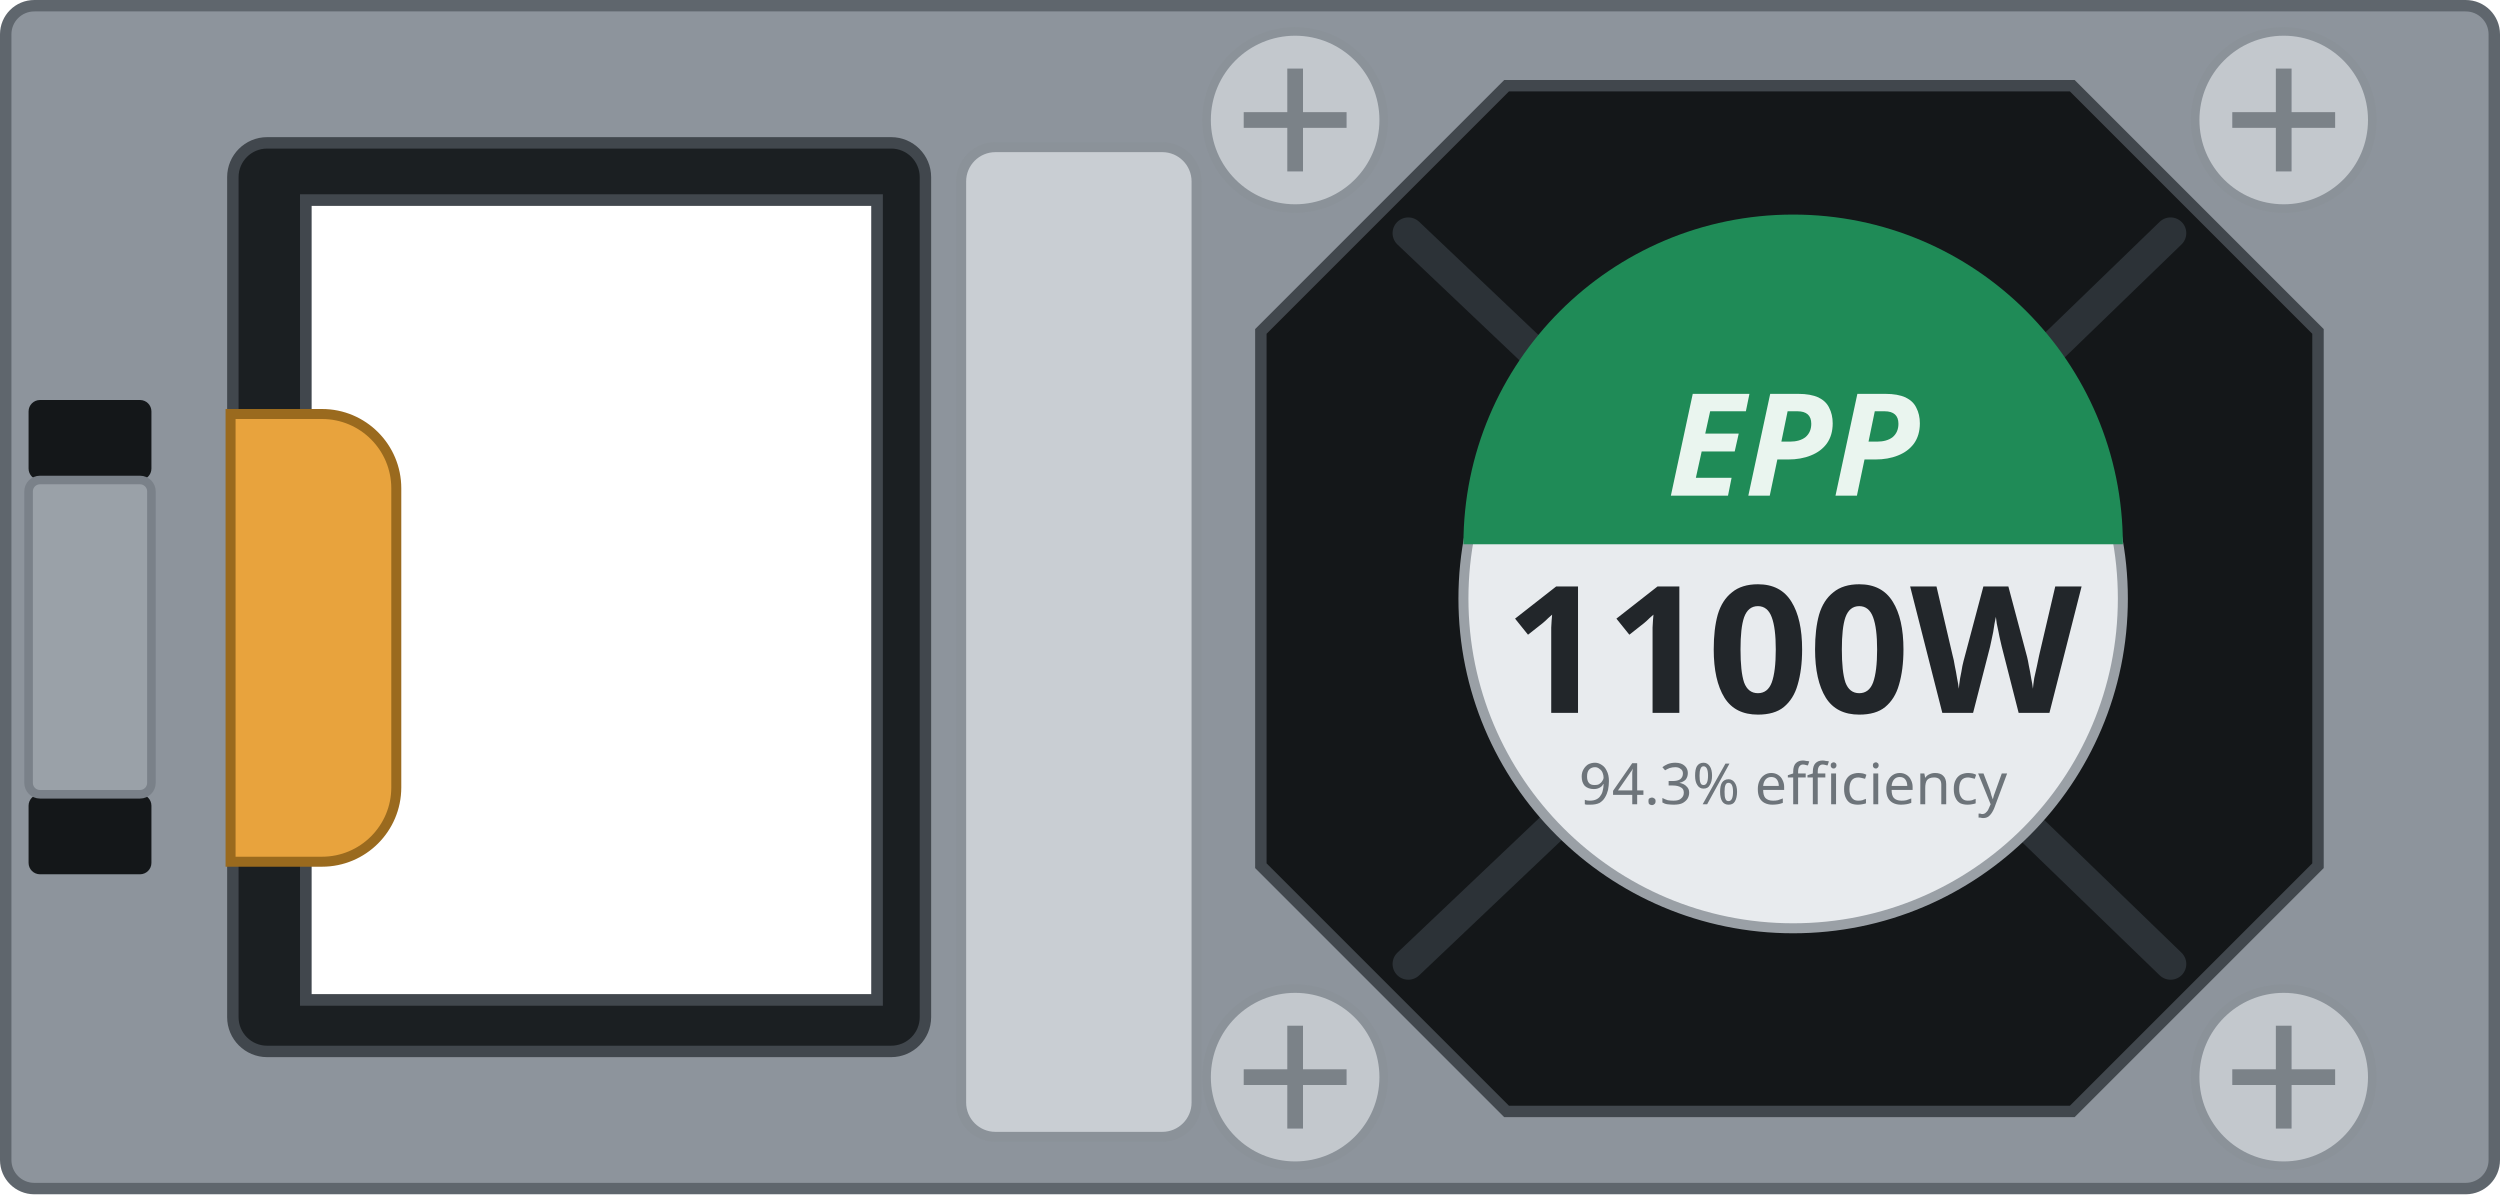
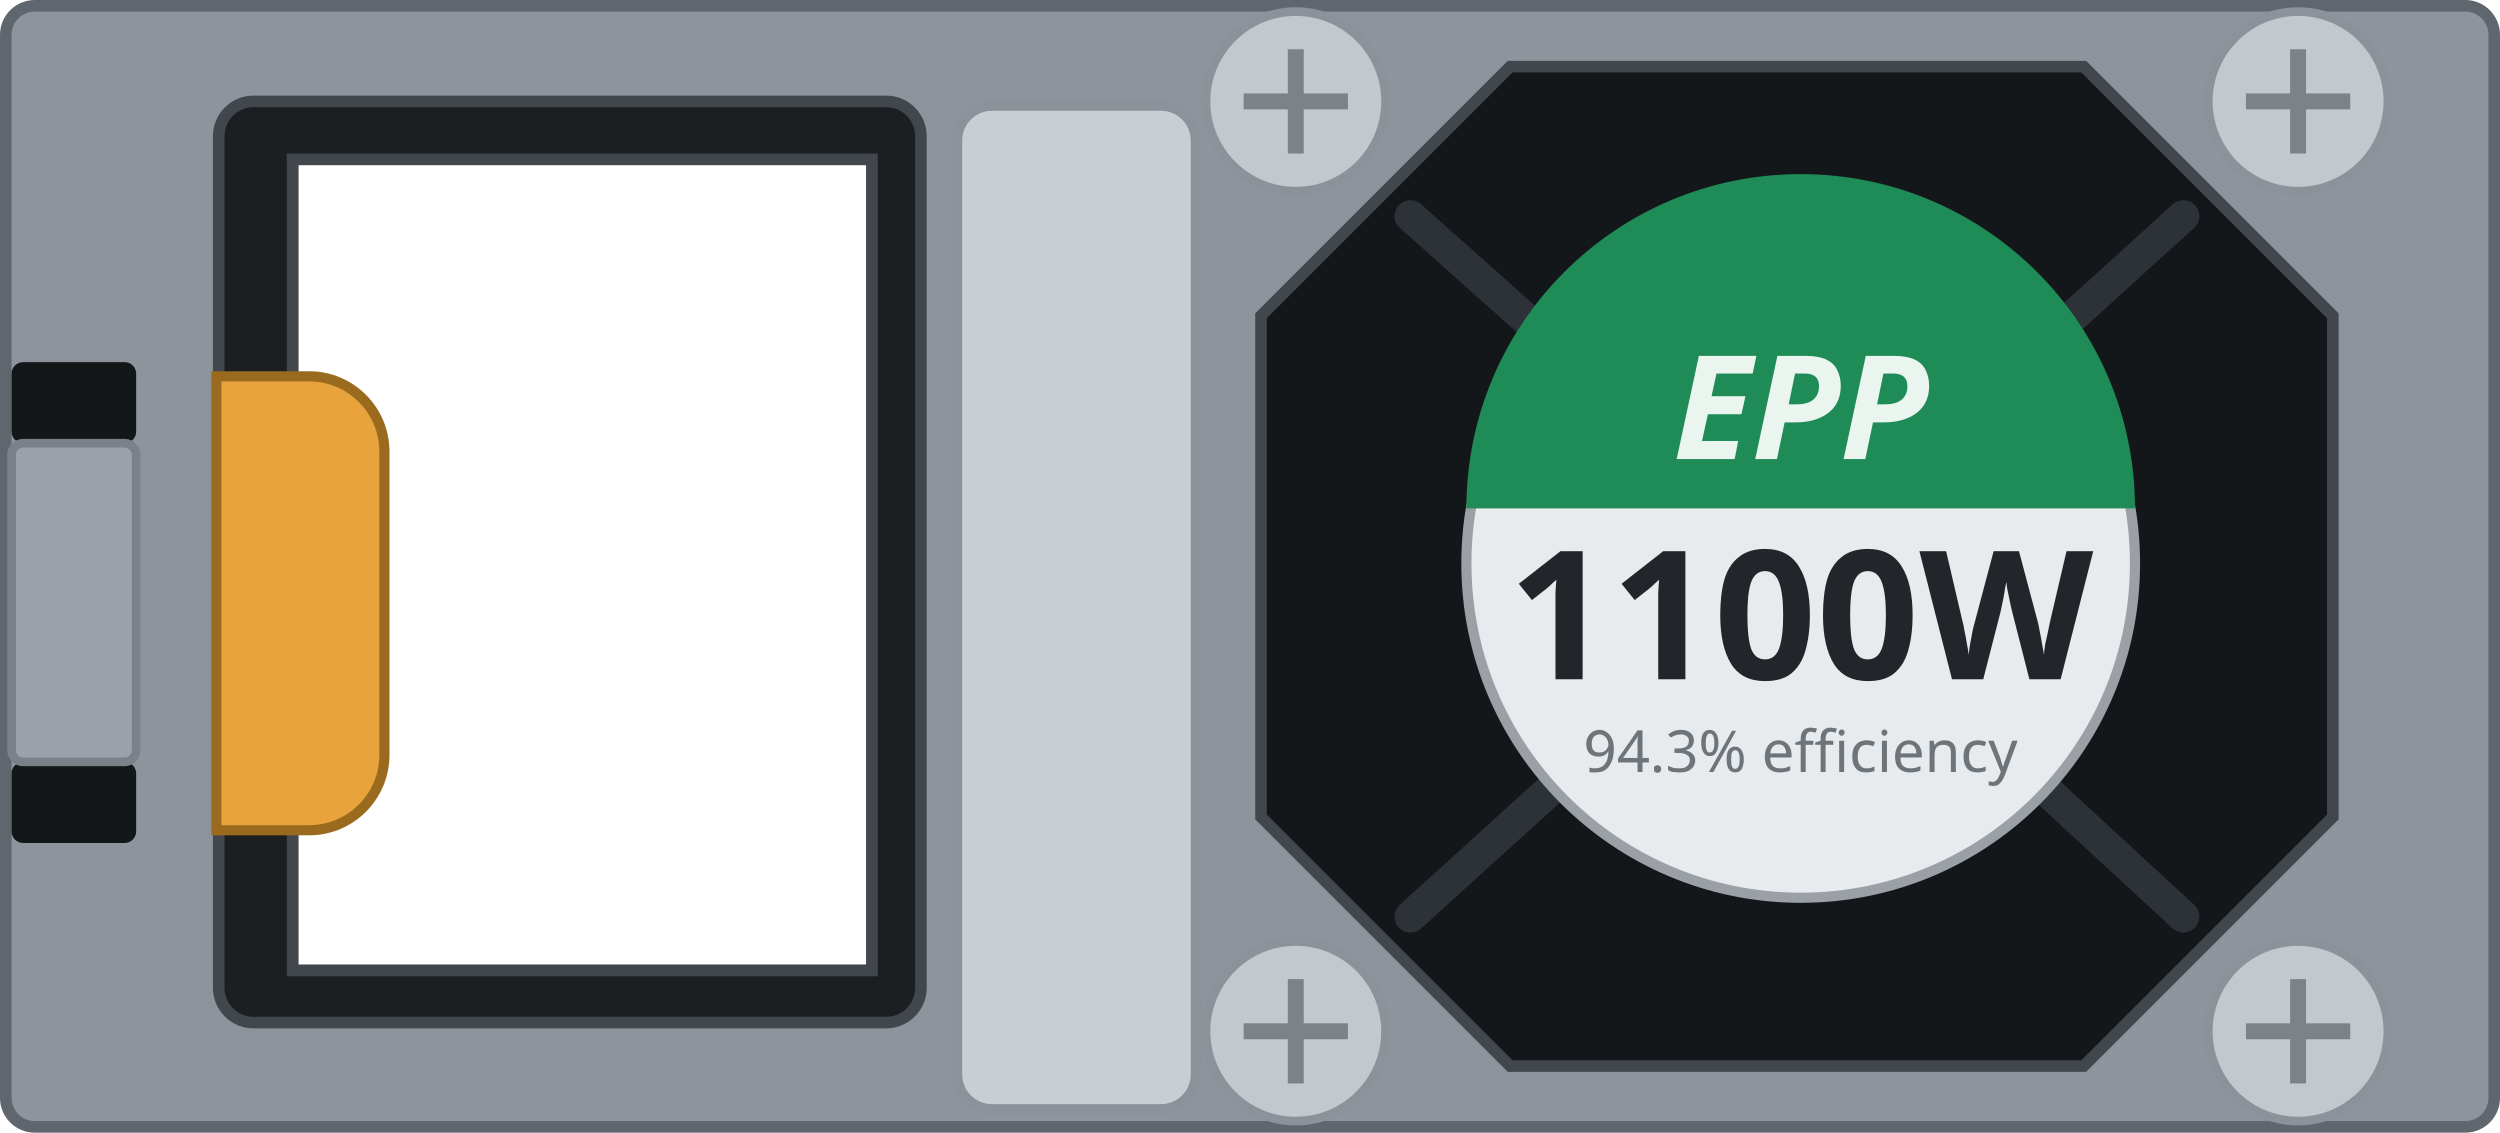
- <svg xmlns="http://www.w3.org/2000/svg" width="87.5mm" height="41.8mm" viewBox="0 0 87.5 41.8">
-   <path id="body" fill-rule="evenodd" d="M0.2 1.2 a1 1 0 0 1 1 -1 h85.10 a1 1 0 0 1 1 1 v39.40 a1 1 0 0 1 -1 1 h-85.10 a1 1 0 0 1 -1 -1 Z M10.70 7.00 h20.00 v28.00 h-20.00 Z" fill="#8d949c" stroke="#5f666d" stroke-width="0.4" />
-   <path id="inlet-bezel" fill-rule="evenodd" d="M8.15 6.20 a1.2 1.2 0 0 1 1.2 -1.2 h21.84 a1.2 1.2 0 0 1 1.2 1.2 v29.40 a1.2 1.2 0 0 1 -1.2 1.2 h-21.84 a1.2 1.2 0 0 1 -1.2 -1.2 Z M10.70 7.00 h20.00 v28.00 h-20.00 Z" fill="#1b1f22" stroke="#41474d" stroke-width="0.4" />
-   <path id="handle" d="M8.07 14.49 h3.20 a2.6 2.6 0 0 1 2.6 2.6 v10.47 a2.6 2.6 0 0 1 -2.6 2.6 h-3.20 Z" fill="var(--led-color, #e8a33d)" stroke="#9a6a1e" stroke-width="0.35" />
-   <rect id="latch-slot-top" x="1.0" y="14.0" width="4.3" height="2.8" rx="0.4" fill="#141719" />
-   <rect id="latch-slot-bottom" x="1.0" y="27.8" width="4.3" height="2.8" rx="0.4" fill="#141719" />
-   <rect id="latch-leg" x="1.0" y="16.80" width="4.3" height="11.00" rx="0.4" fill="#9aa1a8" stroke="#7a8189" stroke-width="0.3" />
-   <rect id="grip" x="33.64" y="5.15" width="8.24" height="34.64" rx="1.2" fill="#c9ced3" stroke="#8b9299" stroke-width="0.35" />
-   <path id="fan" d="M52.73 3.00 H72.53 L81.13 11.60 V30.30 L72.53 38.90 H52.73 L44.13 30.30 V11.60 Z" fill="#141719" stroke="#41474d" stroke-width="0.4" />
+ <svg xmlns="http://www.w3.org/2000/svg" width="86.3mm" height="39.1mm" viewBox="0 0 86.3 39.1">
+   <path id="body" fill-rule="evenodd" d="M0.2 1.2 a1 1 0 0 1 1 -1 h83.90 a1 1 0 0 1 1 1 v36.70 a1 1 0 0 1 -1 1 h-83.90 a1 1 0 0 1 -1 -1 Z M10.10 5.50 h20.00 v28.00 h-20.00 Z" fill="#8d949c" stroke="#5f666d" stroke-width="0.4" />
+   <path id="inlet-bezel" fill-rule="evenodd" d="M7.55 4.70 a1.2 1.2 0 0 1 1.2 -1.2 h21.84 a1.2 1.2 0 0 1 1.2 1.2 v29.40 a1.2 1.2 0 0 1 -1.2 1.2 h-21.84 a1.2 1.2 0 0 1 -1.2 -1.2 Z M10.10 5.50 h20.00 v28.00 h-20.00 Z" fill="#1b1f22" stroke="#41474d" stroke-width="0.4" />
+   <path id="handle" d="M7.47 12.99 h3.20 a2.6 2.6 0 0 1 2.6 2.6 v10.47 a2.6 2.6 0 0 1 -2.6 2.6 h-3.20 Z" fill="var(--led-color, #e8a33d)" stroke="#9a6a1e" stroke-width="0.35" />
+   <rect id="latch-slot-top" x="0.4" y="12.5" width="4.3" height="2.8" rx="0.4" fill="#141719" />
+   <rect id="latch-slot-bottom" x="0.4" y="26.3" width="4.3" height="2.8" rx="0.4" fill="#141719" />
+   <rect id="latch-leg" x="0.4" y="15.30" width="4.3" height="11.00" rx="0.4" fill="#9aa1a8" stroke="#7a8189" stroke-width="0.3" />
+   <rect id="grip" x="33.04" y="3.65" width="8.24" height="34.64" rx="1.2" fill="#c9ced3" stroke="#8b9299" stroke-width="0.35" />
+   <path id="fan" d="M52.13 2.30 H71.93 L80.53 10.90 V28.20 L71.93 36.80 H52.13 L43.53 28.20 V10.90 Z" fill="#141719" stroke="#41474d" stroke-width="0.4" />
  <g stroke="#2c3237" stroke-width="1.1" fill="none" stroke-linecap="round">
-     <path d="M49.29 8.16 L54.39 13.00 M75.97 8.16 L71.05 12.92 M75.97 33.74 L71.05 28.98 M49.29 33.74 L54.39 28.90" />
+     <path d="M48.69 7.46 L53.54 11.78 M75.37 7.46 L70.71 11.69 M75.37 31.64 L70.64 27.28 M48.69 31.64 L53.60 27.19" />
  </g>
  <g>
-     <circle id="screw-1" cx="45.33" cy="4.20" r="3.1" fill="#c3c8cd" stroke="#8b9299" stroke-width="0.3" />
-     <path d="M43.53 4.20 h3.6 M45.33 2.40 v3.6" stroke="#7b8288" stroke-width="0.55" />
+     <circle id="screw-1" cx="44.73" cy="3.50" r="3.1" fill="#c3c8cd" stroke="#8b9299" stroke-width="0.3" />
+     <path d="M42.93 3.50 h3.6 M44.73 1.70 v3.6" stroke="#7b8288" stroke-width="0.55" />
  </g>
  <g>
-     <circle id="screw-2" cx="79.93" cy="4.20" r="3.1" fill="#c3c8cd" stroke="#8b9299" stroke-width="0.3" />
-     <path d="M78.13 4.20 h3.6 M79.93 2.40 v3.6" stroke="#7b8288" stroke-width="0.55" />
+     <circle id="screw-2" cx="79.33" cy="3.50" r="3.1" fill="#c3c8cd" stroke="#8b9299" stroke-width="0.3" />
+     <path d="M77.53 3.50 h3.6 M79.33 1.70 v3.6" stroke="#7b8288" stroke-width="0.55" />
  </g>
  <g>
-     <circle id="screw-3" cx="79.93" cy="37.70" r="3.1" fill="#c3c8cd" stroke="#8b9299" stroke-width="0.3" />
-     <path d="M78.13 37.70 h3.6 M79.93 35.90 v3.6" stroke="#7b8288" stroke-width="0.55" />
+     <circle id="screw-3" cx="79.33" cy="35.60" r="3.1" fill="#c3c8cd" stroke="#8b9299" stroke-width="0.3" />
+     <path d="M77.53 35.60 h3.6 M79.33 33.80 v3.6" stroke="#7b8288" stroke-width="0.55" />
  </g>
  <g>
-     <circle id="screw-4" cx="45.33" cy="37.70" r="3.1" fill="#c3c8cd" stroke="#8b9299" stroke-width="0.3" />
-     <path d="M43.53 37.70 h3.6 M45.33 35.90 v3.6" stroke="#7b8288" stroke-width="0.55" />
+     <circle id="screw-4" cx="44.73" cy="35.60" r="3.1" fill="#c3c8cd" stroke="#8b9299" stroke-width="0.3" />
+     <path d="M42.93 35.60 h3.6 M44.73 33.80 v3.6" stroke="#7b8288" stroke-width="0.55" />
  </g>
-   <circle cx="62.76" cy="20.95" r="11.54" fill="#e8ebee" stroke="#9aa0a6" stroke-width="0.35" />
-   <path d="M51.22 19.05 A11.54 11.54 0 0 1 74.30 19.05 Z" fill="#1f8b57" />
+   <circle cx="62.16" cy="19.45" r="11.54" fill="#e8ebee" stroke="#9aa0a6" stroke-width="0.35" />
+   <path d="M50.62 17.55 A11.54 11.54 0 0 1 73.70 17.55 Z" fill="#1f8b57" />
  <g id="silkscreen">
-     <text x="62.76" y="17.35" font-family="sans-serif" font-size="5.0" font-weight="bold" font-style="italic" fill="#eaf5ef" text-anchor="middle">EPP</text>
-     <text id="watts" x="62.76" y="24.95" font-family="sans-serif" font-size="6.2" font-weight="bold" fill="#22262a" text-anchor="middle">1100W</text>
-     <text x="62.76" y="28.15" font-family="sans-serif" font-size="2.0" fill="#6d747a" text-anchor="middle">94.3% efficiency</text>
+     <text x="62.16" y="15.85" font-family="sans-serif" font-size="5.0" font-weight="bold" font-style="italic" fill="#eaf5ef" text-anchor="middle">EPP</text>
+     <text id="watts" x="62.16" y="23.45" font-family="sans-serif" font-size="6.2" font-weight="bold" fill="#22262a" text-anchor="middle">1100W</text>
+     <text x="62.16" y="26.65" font-family="sans-serif" font-size="2.0" fill="#6d747a" text-anchor="middle">94.3% efficiency</text>
  </g>
</svg>
